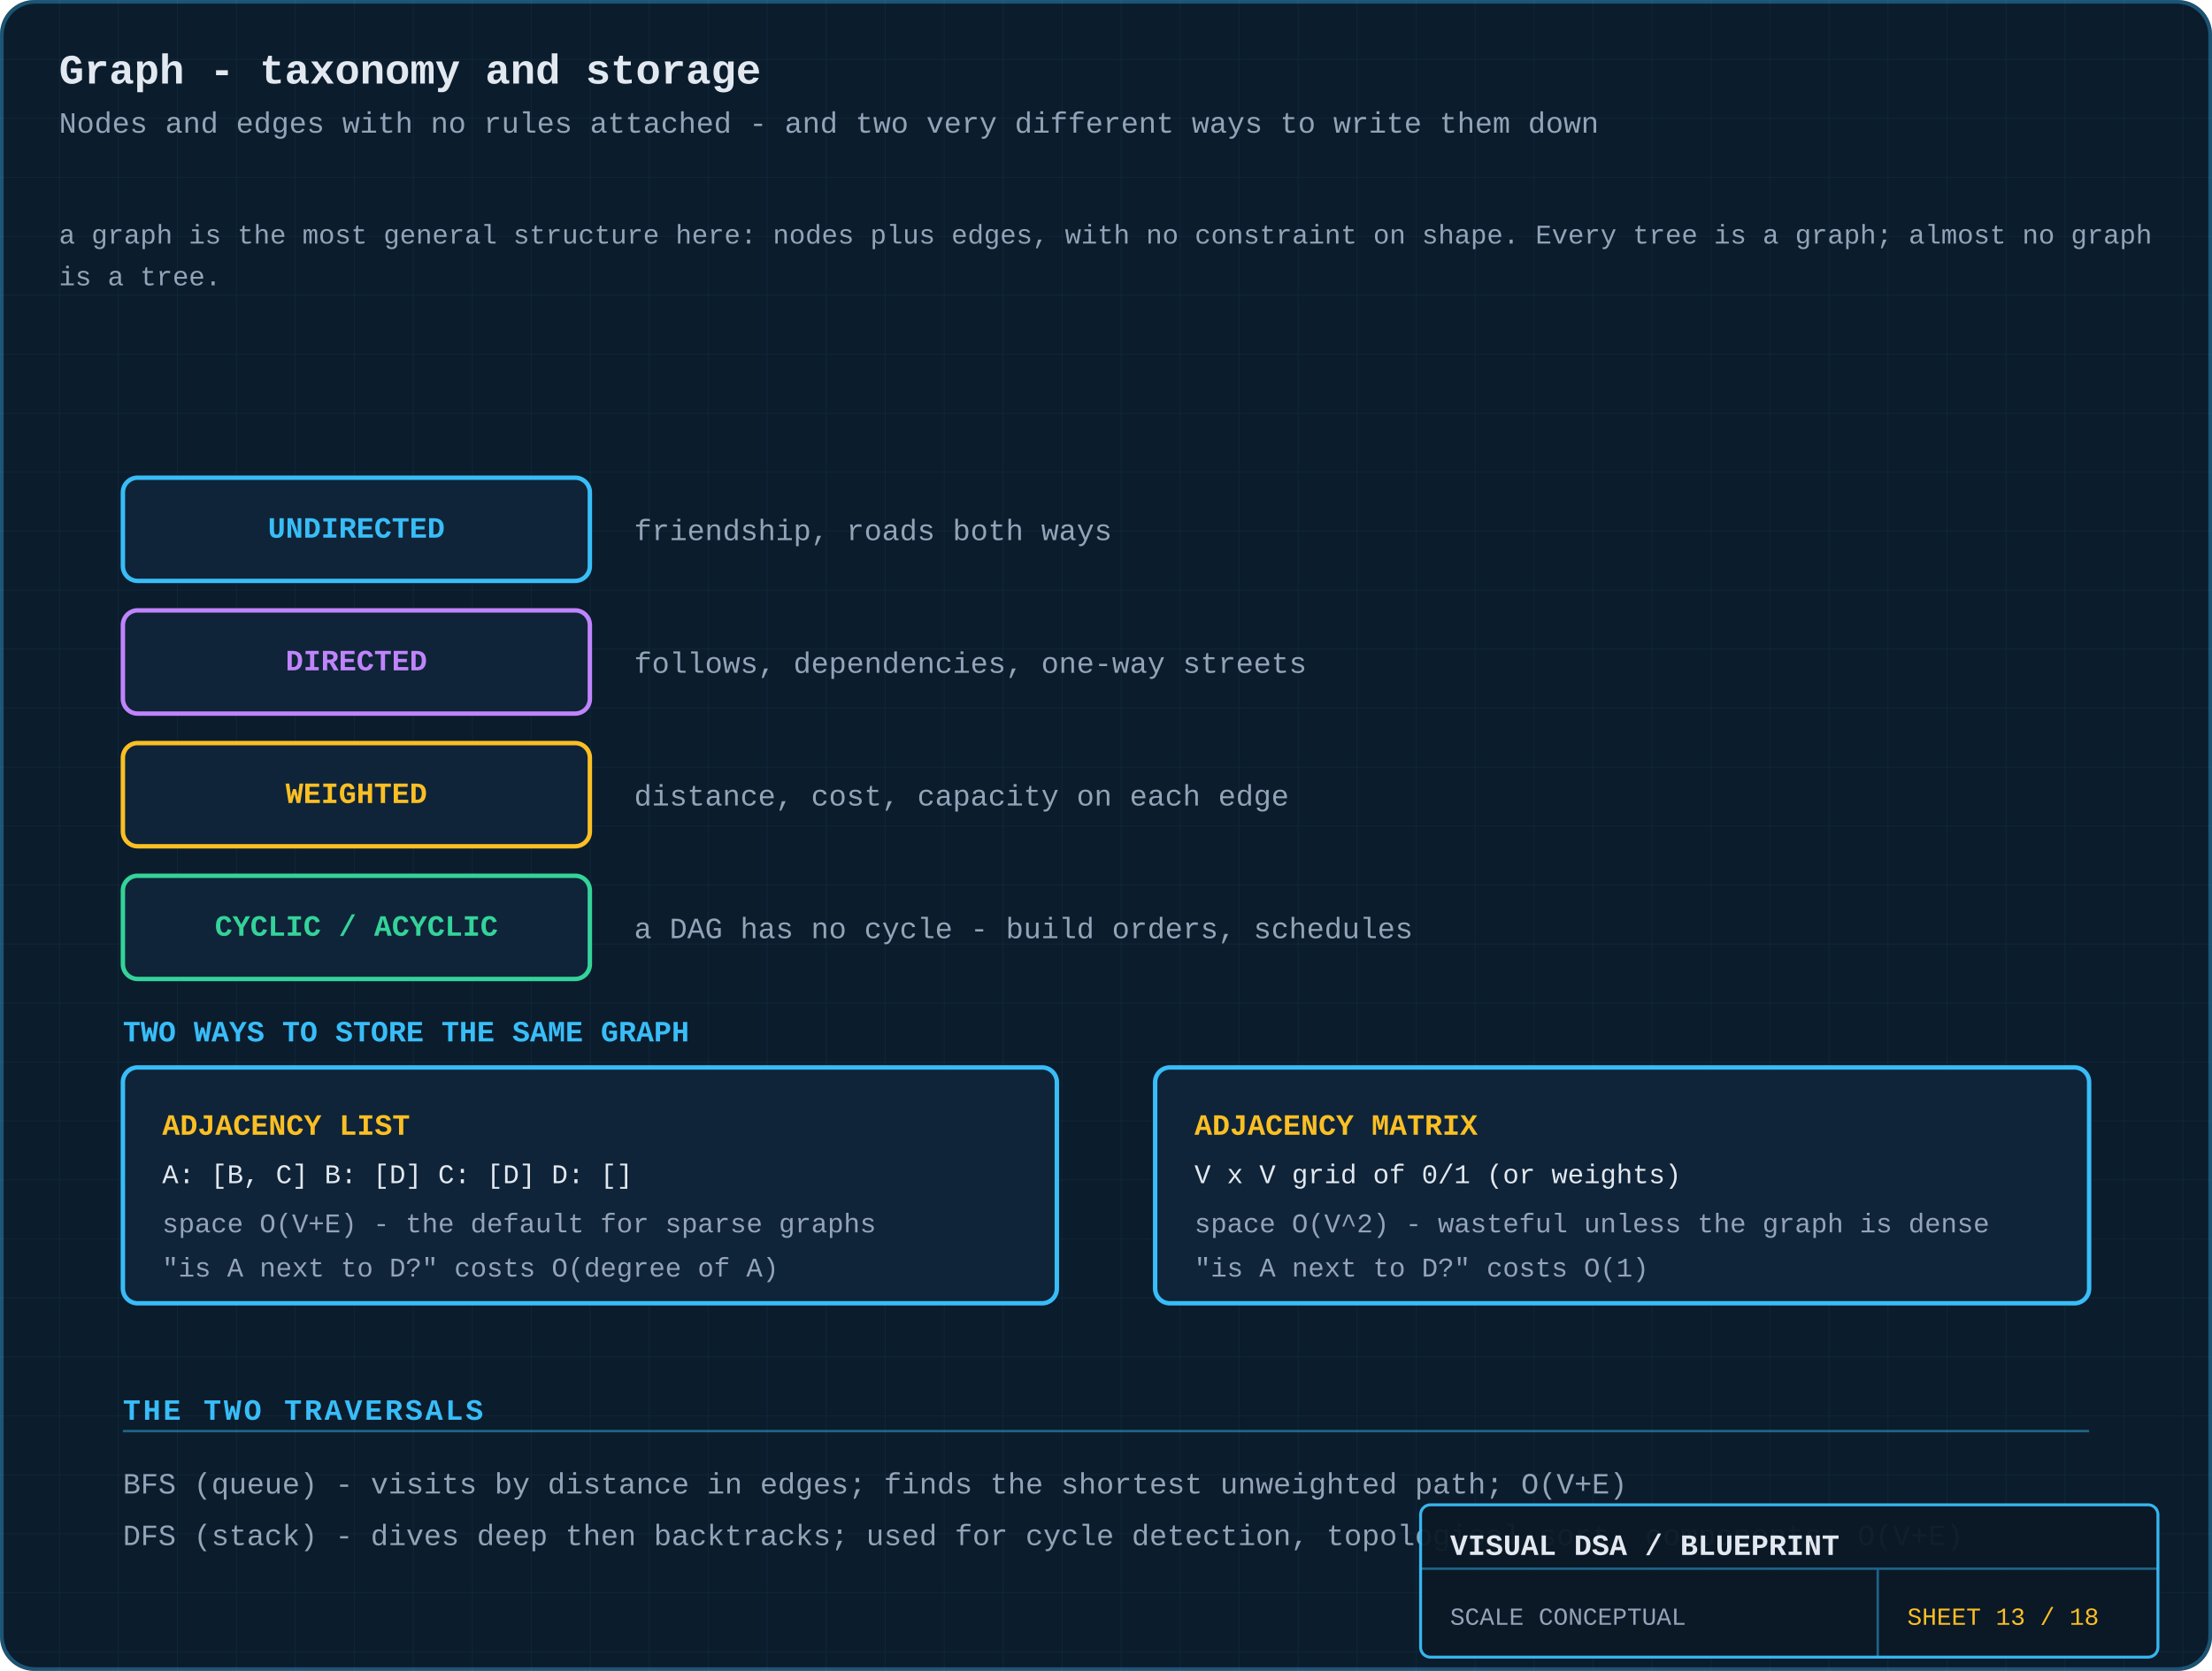
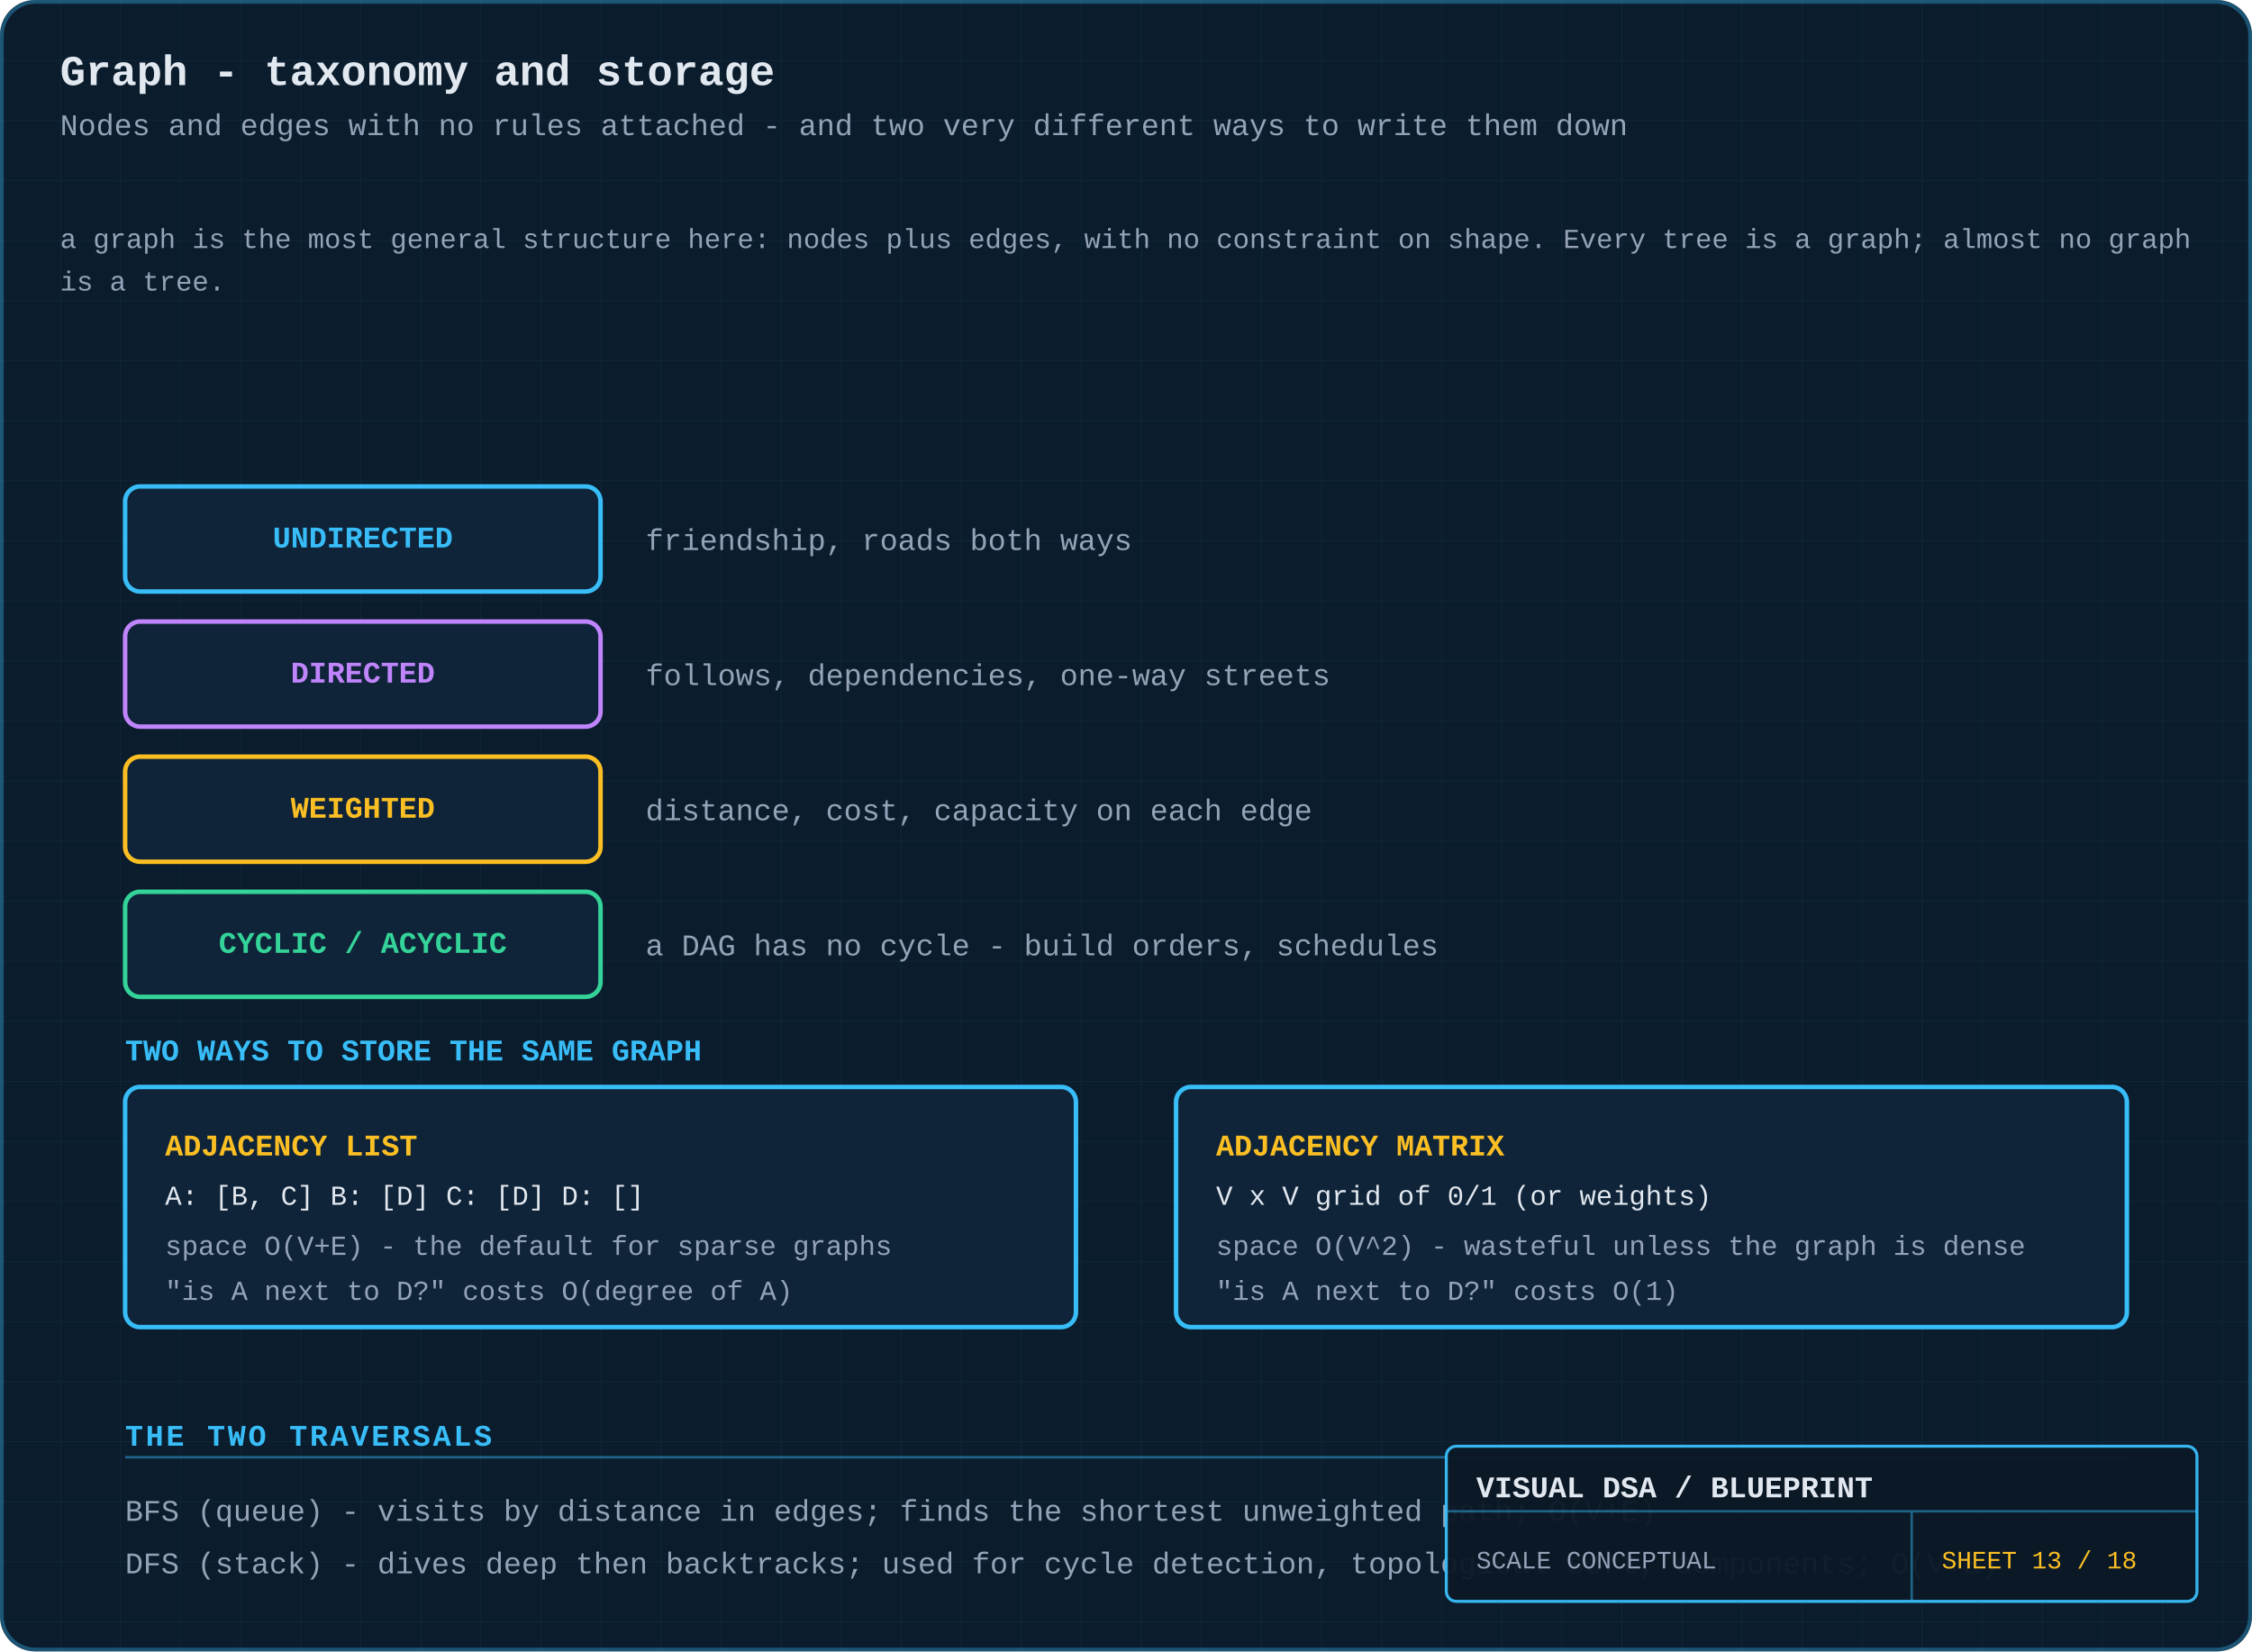
- <svg xmlns="http://www.w3.org/2000/svg" viewBox="0 0 900 680" width="900" height="680" role="img" aria-label="Graph - taxonomy and storage">
+ <svg xmlns="http://www.w3.org/2000/svg" viewBox="0 0 900 660" width="900" height="660" role="img" aria-label="Graph - taxonomy and storage">
  <defs>
    <pattern id="g" width="24" height="24" patternUnits="userSpaceOnUse">
      <path d="M24 0H0V24" fill="none" stroke="#38bdf8" stroke-width="0.5" opacity="0.09" />
    </pattern>
    <marker id="ar" viewBox="0 0 10 10" refX="9" refY="5" markerWidth="6" markerHeight="6" orient="auto-start-reverse">
      <path d="M0 0 L10 5 L0 10 z" fill="#38bdf8" />
    </marker>
    <marker id="ara" viewBox="0 0 10 10" refX="9" refY="5" markerWidth="6" markerHeight="6" orient="auto-start-reverse">
      <path d="M0 0 L10 5 L0 10 z" fill="#fbbf24" />
    </marker>
    <marker id="arg" viewBox="0 0 10 10" refX="9" refY="5" markerWidth="6" markerHeight="6" orient="auto-start-reverse">
      <path d="M0 0 L10 5 L0 10 z" fill="#34d399" />
    </marker>
  </defs>
  <style>
  text{font-family:ui-monospace, SFMono-Regular, Menlo, Consolas, 'Liberation Mono', monospace;dominant-baseline:middle}
  .title{fill:#e2e8f0;font-size:17px;font-weight:700;dominant-baseline:auto}
  .sub{fill:#94a3b8;font-size:12px;dominant-baseline:auto}
  .lbl{fill:#94a3b8;font-size:11px;text-anchor:middle}
  .lbl-l{fill:#94a3b8;font-size:11px}
  .val{fill:#e2e8f0;font-size:16px;text-anchor:middle;font-weight:600}
  .idx{fill:#64748b;font-size:10px;text-anchor:middle}
  .cell{fill:#0f2438;stroke:#38bdf8;stroke-width:1.5;rx:4}
  .step{fill:#fbbf24;font-size:12px;font-weight:700}
  .edge{stroke:#38bdf8;stroke-width:1.6;fill:none}

  </style>
-   <rect x="0" y="0" width="900" height="680" rx="14" fill="#0b1c2c" />
-   <rect x="0" y="0" width="900" height="680" rx="14" fill="url(#g)" />
-   <rect x="0.75" y="0.75" width="898.5" height="678.5" rx="13.5" fill="none" stroke="#38bdf8" stroke-width="1.5" opacity="0.35" />
+   <rect x="0" y="0" width="900" height="660" rx="14" fill="#0b1c2c" />
+   <rect x="0" y="0" width="900" height="660" rx="14" fill="url(#g)" />
+   <rect x="0.75" y="0.75" width="898.5" height="658.5" rx="13.5" fill="none" stroke="#38bdf8" stroke-width="1.5" opacity="0.35" />
  <text class="title" x="24" y="34">Graph - taxonomy and storage</text>
  <text class="sub" x="24" y="54">Nodes and edges with no rules attached - and two very different ways to write them down</text>
  <text class="lbl-l hdrline" x="24" y="96">
    <tspan x="24" dy="0">a graph is the most general structure here: nodes plus edges, with no constraint on shape. Every tree is a graph; almost no graph</tspan>
    <tspan x="24" dy="17">is a tree.</tspan>
  </text>
  <g transform="translate(0,34.4)">
    <rect x="50" y="160" width="190" height="42" rx="6" fill="#0f2438" stroke="#38bdf8" stroke-width="1.8" />
    <text x="145.0" y="181.0" font-size="12" font-weight="600" fill="#38bdf8" text-anchor="middle" dominant-baseline="middle">UNDIRECTED</text>
    <text x="258" y="182" font-size="12" fill="#94a3b8" dominant-baseline="middle">friendship, roads both ways</text>
    <rect x="50" y="214" width="190" height="42" rx="6" fill="#0f2438" stroke="#c084fc" stroke-width="1.8" />
    <text x="145.0" y="235.0" font-size="12" font-weight="600" fill="#c084fc" text-anchor="middle" dominant-baseline="middle">DIRECTED</text>
    <text x="258" y="236" font-size="12" fill="#94a3b8" dominant-baseline="middle">follows, dependencies, one-way streets</text>
    <rect x="50" y="268" width="190" height="42" rx="6" fill="#0f2438" stroke="#fbbf24" stroke-width="1.8" />
    <text x="145.0" y="289.0" font-size="12" font-weight="600" fill="#fbbf24" text-anchor="middle" dominant-baseline="middle">WEIGHTED</text>
    <text x="258" y="290" font-size="12" fill="#94a3b8" dominant-baseline="middle">distance, cost, capacity on each edge</text>
    <rect x="50" y="322" width="190" height="42" rx="6" fill="#0f2438" stroke="#34d399" stroke-width="1.8" />
    <text x="145.0" y="343.0" font-size="12" font-weight="600" fill="#34d399" text-anchor="middle" dominant-baseline="middle">CYCLIC / ACYCLIC</text>
    <text x="258" y="344" font-size="12" fill="#94a3b8" dominant-baseline="middle">a DAG has no cycle - build orders, schedules</text>
    <text x="50" y="386" font-size="12" font-weight="700" fill="#38bdf8">TWO WAYS TO STORE THE SAME GRAPH</text>
    <rect x="50" y="400" width="380" height="96" rx="6" fill="#0f2438" stroke="#38bdf8" stroke-width="1.8" />
    <text x="66" y="424" font-size="12" font-weight="700" fill="#fbbf24">ADJACENCY LIST</text>
    <text x="66" y="444" font-size="11" fill="#e2e8f0">A: [B, C]   B: [D]   C: [D]   D: []</text>
    <text x="66" y="464" font-size="11" fill="#94a3b8">space O(V+E) - the default for sparse graphs</text>
    <text x="66" y="482" font-size="11" fill="#94a3b8">"is A next to D?" costs O(degree of A)</text>
    <rect x="470" y="400" width="380" height="96" rx="6" fill="#0f2438" stroke="#38bdf8" stroke-width="1.8" />
    <text x="486" y="424" font-size="12" font-weight="700" fill="#fbbf24">ADJACENCY MATRIX</text>
    <text x="486" y="444" font-size="11" fill="#e2e8f0">V x V grid of 0/1 (or weights)</text>
    <text x="486" y="464" font-size="11" fill="#94a3b8">space O(V^2) - wasteful unless the graph is dense</text>
    <text x="486" y="482" font-size="11" fill="#94a3b8">"is A next to D?" costs O(1)</text>
    <text x="50" y="540" font-size="12" font-weight="700" fill="#38bdf8" letter-spacing="1">THE TWO TRAVERSALS</text>
    <path d="M50 548 L850 548" stroke="#38bdf8" stroke-width="1" opacity="0.45" />
    <text x="50" y="570" font-size="12" fill="#94a3b8">BFS (queue)  - visits by distance in edges; finds the shortest unweighted path; O(V+E)</text>
    <text x="50" y="591" font-size="12" fill="#94a3b8">DFS (stack)  - dives deep then backtracks; used for cycle detection, topological sort, components; O(V+E)</text>
-     <rect x="578" y="578" width="300" height="62" rx="4" fill="#0a1826" stroke="#38bdf8" stroke-width="1.2" opacity="0.95" />
-     <path d="M578 604 L878 604 M764 604 L764 640" stroke="#38bdf8" stroke-width="1" opacity="0.45" />
-     <text x="590" y="595" font-size="12" font-weight="700" fill="#e2e8f0">VISUAL DSA / BLUEPRINT</text>
-     <text x="590" y="624" font-size="10" fill="#94a3b8">SCALE CONCEPTUAL</text>
-     <text x="776" y="624" font-size="10" fill="#fbbf24">SHEET 13 / 18</text>
  </g>
+   <rect x="578" y="578" width="300" height="62" rx="4" fill="#0a1826" stroke="#38bdf8" stroke-width="1.2" opacity="0.95" />
+   <path d="M578 604 L878 604 M764 604 L764 640" stroke="#38bdf8" stroke-width="1" opacity="0.45" />
+   <text x="590" y="595" font-size="12" font-weight="700" fill="#e2e8f0">VISUAL DSA / BLUEPRINT</text>
+   <text x="590" y="624" font-size="10" fill="#94a3b8">SCALE CONCEPTUAL</text>
+   <text x="776" y="624" font-size="10" fill="#fbbf24">SHEET 13 / 18</text>
</svg>
